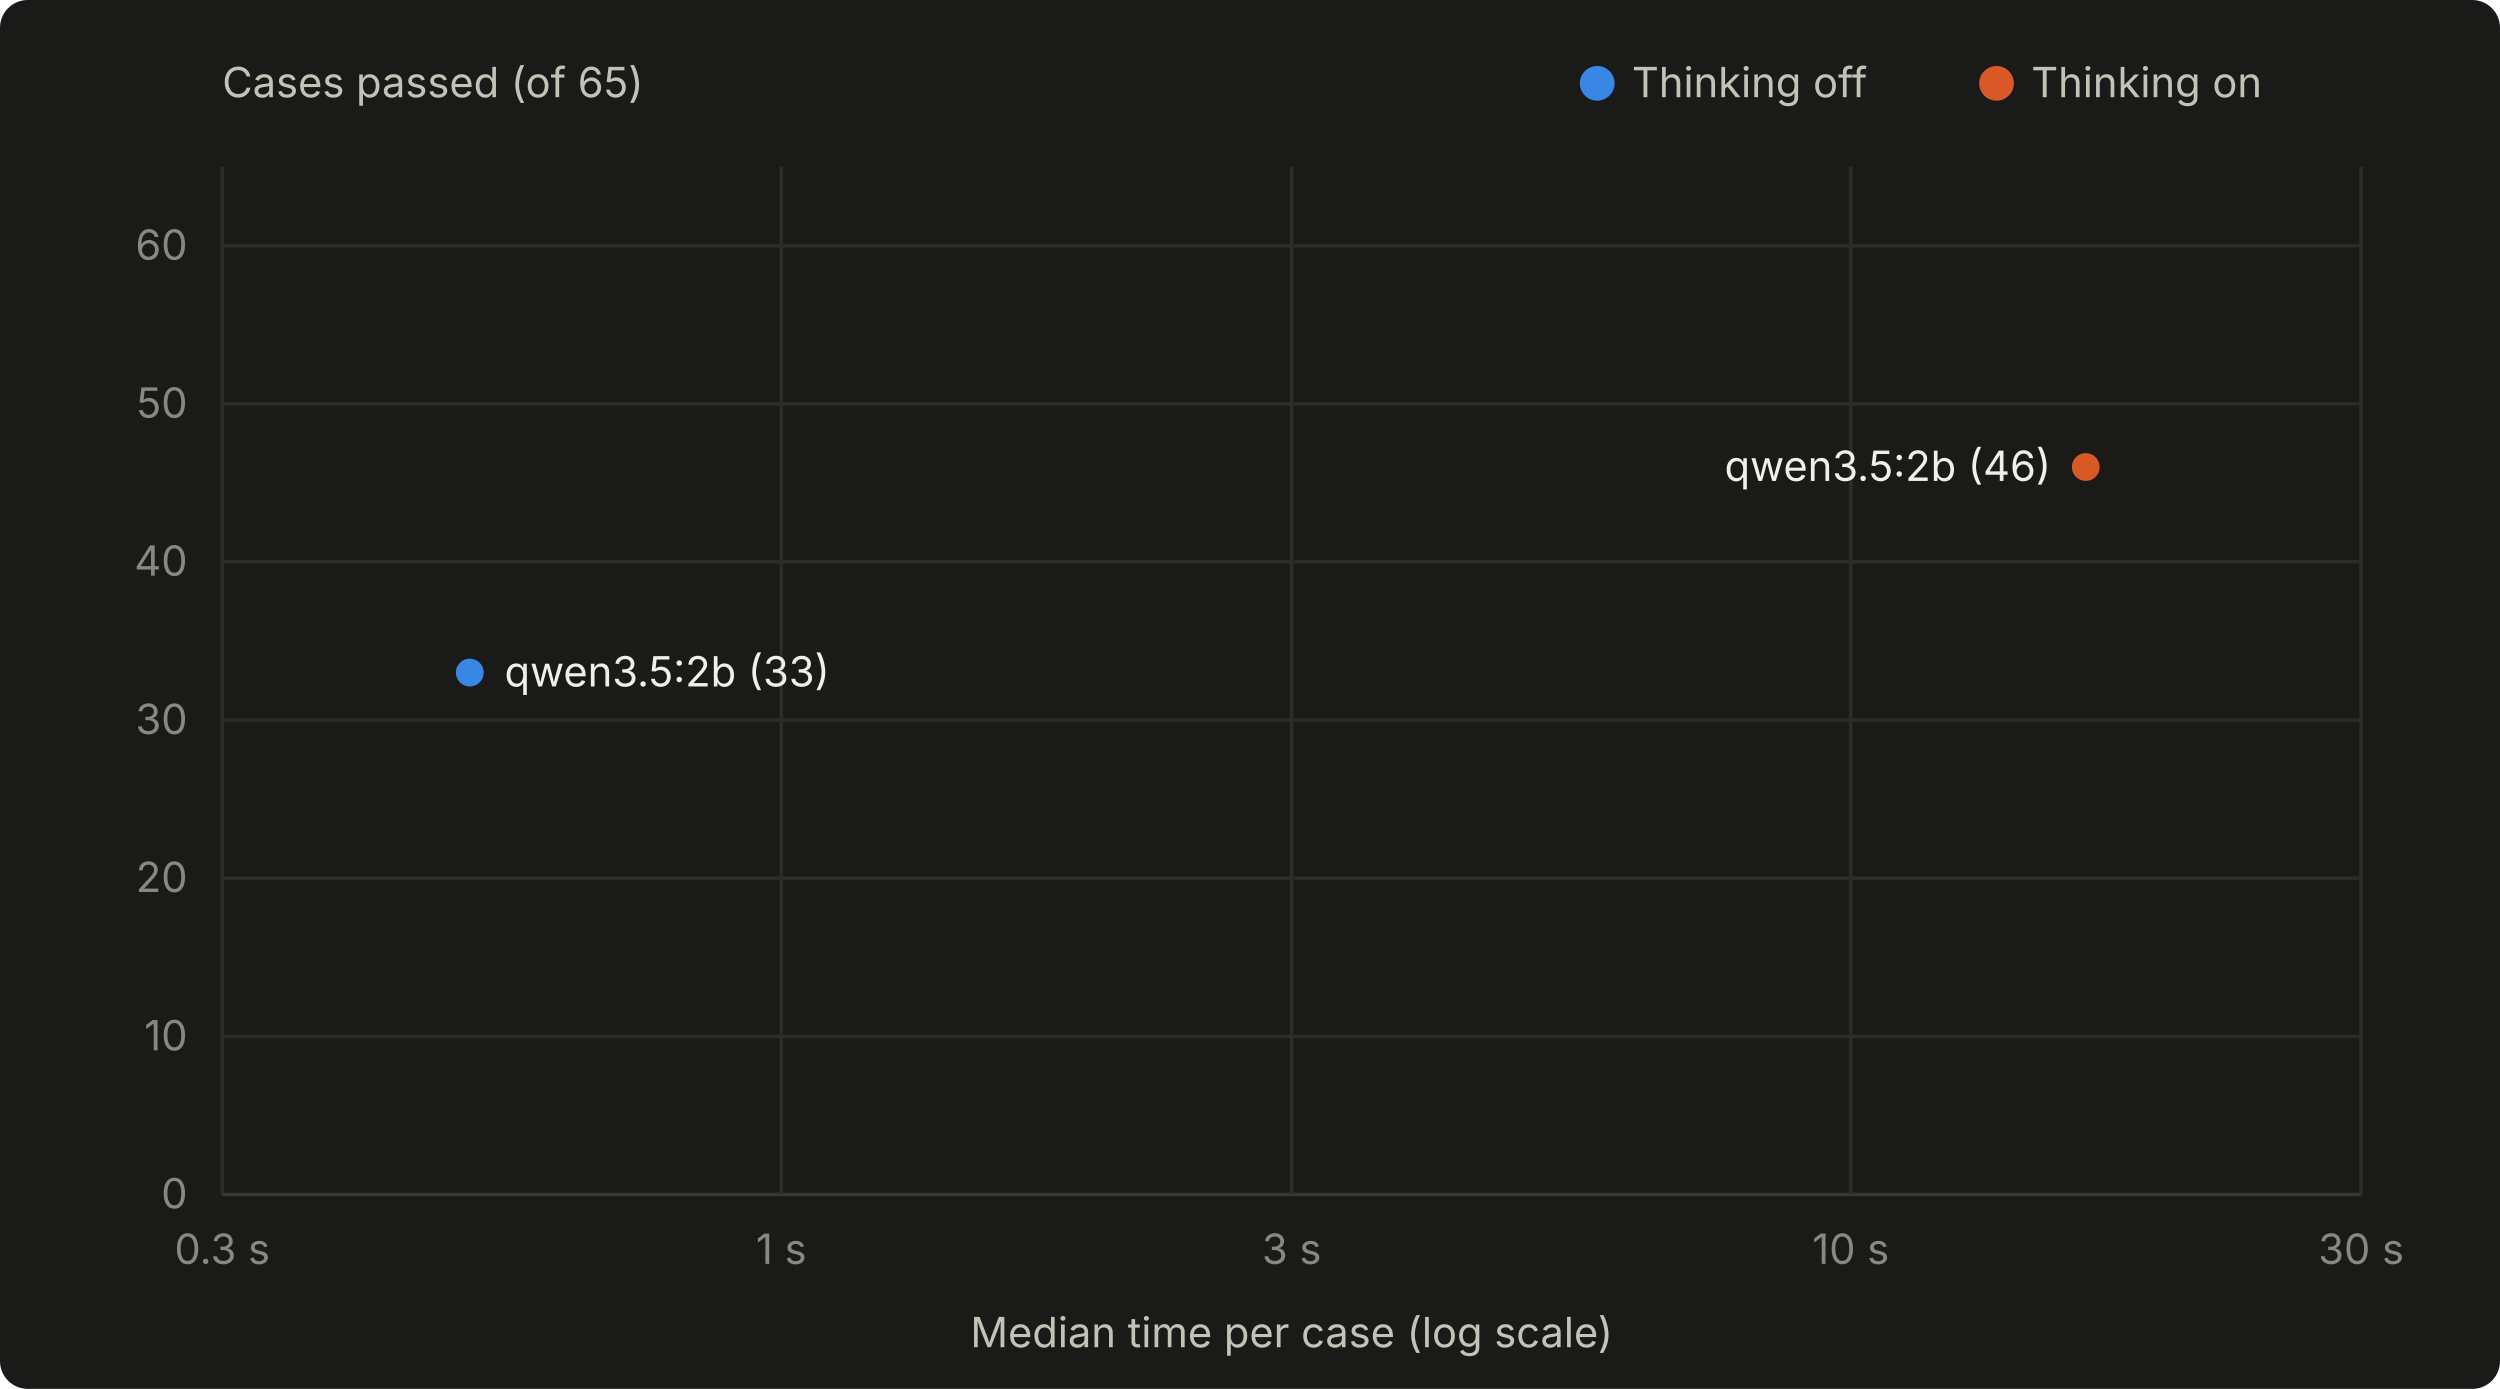
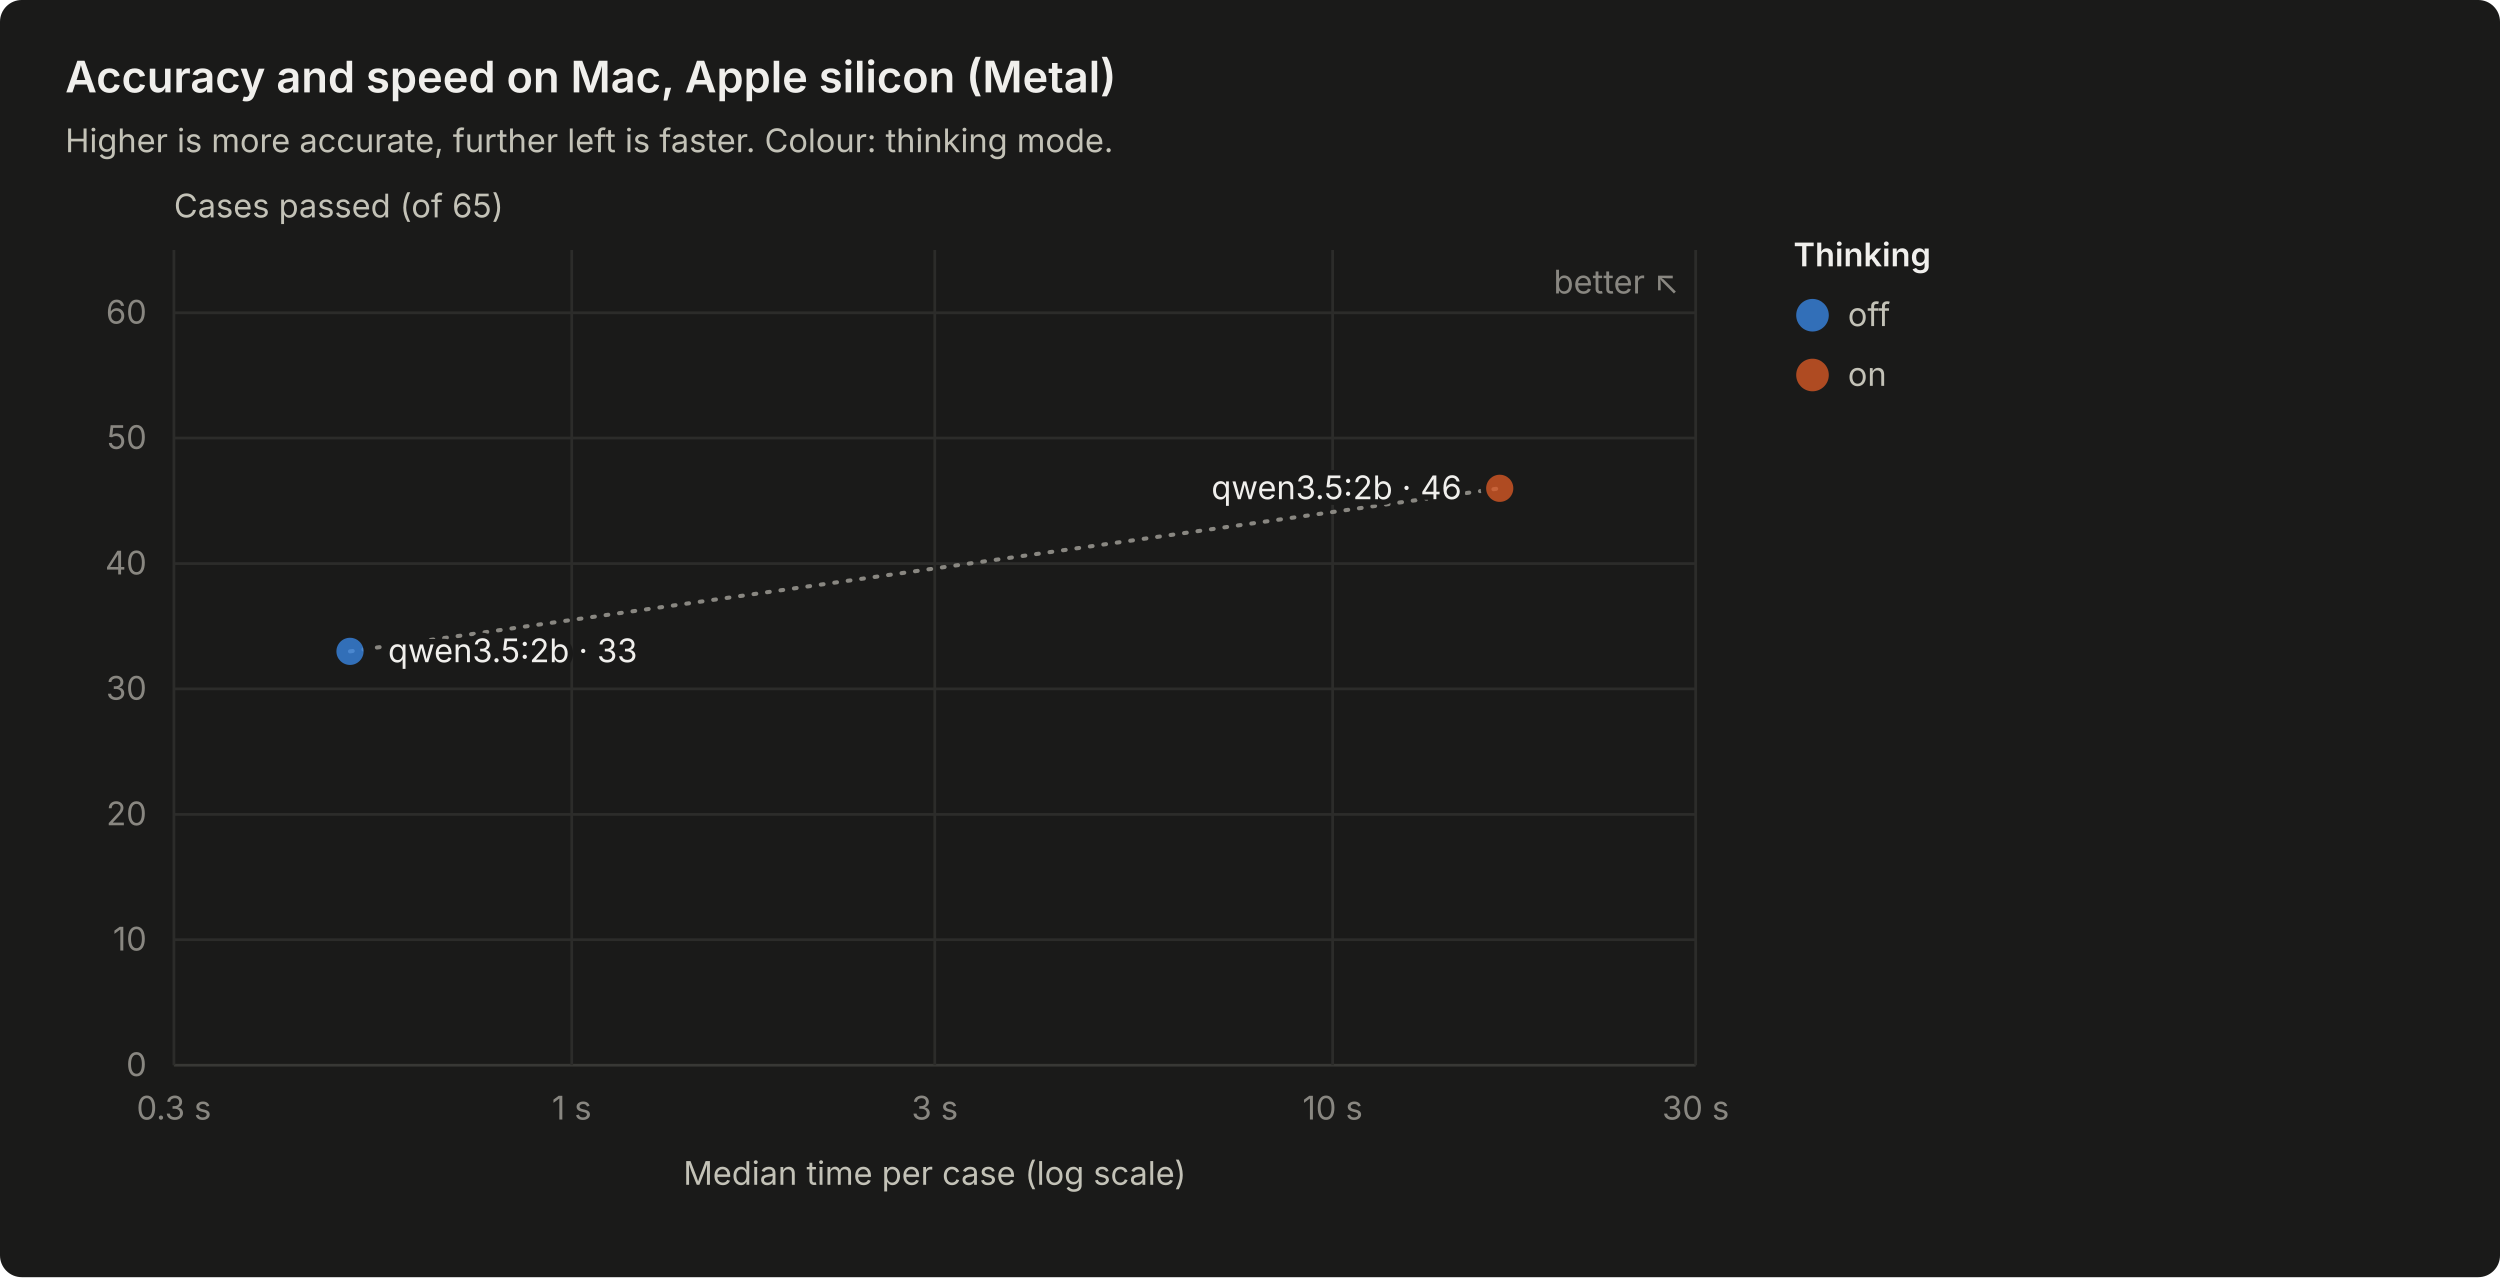
- <svg xmlns="http://www.w3.org/2000/svg" width="720" height="400" viewBox="0 0 720 400" role="img" aria-label="Score against median time per case">
-   <rect width="720" height="400" rx="8" fill="#1a1a19" />
-   <line x1="64" x2="680" y1="344.0" y2="344.0" stroke="#383835" stroke-width="1" />
-   <text x="54" y="348.0" text-anchor="end" font-size="12" fill="#898781" font-family="system-ui, -apple-system, Segoe UI, sans-serif">0</text>
-   <line x1="64" x2="680" y1="298.5" y2="298.5" stroke="#2c2c2a" stroke-width="1" />
-   <text x="54" y="302.5" text-anchor="end" font-size="12" fill="#898781" font-family="system-ui, -apple-system, Segoe UI, sans-serif">10</text>
-   <line x1="64" x2="680" y1="252.9" y2="252.9" stroke="#2c2c2a" stroke-width="1" />
-   <text x="54" y="256.9" text-anchor="end" font-size="12" fill="#898781" font-family="system-ui, -apple-system, Segoe UI, sans-serif">20</text>
-   <line x1="64" x2="680" y1="207.4" y2="207.4" stroke="#2c2c2a" stroke-width="1" />
-   <text x="54" y="211.4" text-anchor="end" font-size="12" fill="#898781" font-family="system-ui, -apple-system, Segoe UI, sans-serif">30</text>
-   <line x1="64" x2="680" y1="161.8" y2="161.8" stroke="#2c2c2a" stroke-width="1" />
-   <text x="54" y="165.8" text-anchor="end" font-size="12" fill="#898781" font-family="system-ui, -apple-system, Segoe UI, sans-serif">40</text>
-   <line x1="64" x2="680" y1="116.3" y2="116.3" stroke="#2c2c2a" stroke-width="1" />
-   <text x="54" y="120.3" text-anchor="end" font-size="12" fill="#898781" font-family="system-ui, -apple-system, Segoe UI, sans-serif">50</text>
-   <line x1="64" x2="680" y1="70.8" y2="70.8" stroke="#2c2c2a" stroke-width="1" />
-   <text x="54" y="74.8" text-anchor="end" font-size="12" fill="#898781" font-family="system-ui, -apple-system, Segoe UI, sans-serif">60</text>
-   <line x1="64.0" x2="64.0" y1="48" y2="344" stroke="#2c2c2a" stroke-width="1" />
-   <text x="64.0" y="364" text-anchor="middle" font-size="12" fill="#898781" font-family="system-ui, -apple-system, Segoe UI, sans-serif">0.3 s</text>
-   <line x1="225.0" x2="225.0" y1="48" y2="344" stroke="#2c2c2a" stroke-width="1" />
-   <text x="225.0" y="364" text-anchor="middle" font-size="12" fill="#898781" font-family="system-ui, -apple-system, Segoe UI, sans-serif">1 s</text>
-   <line x1="372.0" x2="372.0" y1="48" y2="344" stroke="#2c2c2a" stroke-width="1" />
-   <text x="372.0" y="364" text-anchor="middle" font-size="12" fill="#898781" font-family="system-ui, -apple-system, Segoe UI, sans-serif">3 s</text>
-   <line x1="533.0" x2="533.0" y1="48" y2="344" stroke="#2c2c2a" stroke-width="1" />
-   <text x="533.0" y="364" text-anchor="middle" font-size="12" fill="#898781" font-family="system-ui, -apple-system, Segoe UI, sans-serif">10 s</text>
-   <line x1="680.0" x2="680.0" y1="48" y2="344" stroke="#2c2c2a" stroke-width="1" />
-   <text x="680.0" y="364" text-anchor="middle" font-size="12" fill="#898781" font-family="system-ui, -apple-system, Segoe UI, sans-serif">30 s</text>
-   <text x="372.0" y="388" text-anchor="middle" font-size="12" fill="#c3c2b7" font-family="system-ui, -apple-system, Segoe UI, sans-serif">Median time per case (log scale)</text>
-   <text x="64" y="28" font-size="12" fill="#c3c2b7" font-family="system-ui, -apple-system, Segoe UI, sans-serif">Cases passed (of 65)</text>
-   <circle cx="460" cy="24" r="5" fill="#3987e5" />
-   <text x="470" y="28" font-size="12" fill="#c3c2b7" font-family="system-ui, -apple-system, Segoe UI, sans-serif">Thinking off</text>
-   <circle cx="575" cy="24" r="5" fill="#d95926" />
-   <text x="585" y="28" font-size="12" fill="#c3c2b7" font-family="system-ui, -apple-system, Segoe UI, sans-serif">Thinking on</text>
-   <circle cx="135.3" cy="193.7" r="5" fill="#3987e5" stroke="#1a1a19" stroke-width="2" />
-   <text x="145.3" y="197.7" font-size="12" text-anchor="start" fill="#f0efec" font-family="system-ui, -apple-system, Segoe UI, sans-serif">qwen3.5:2b (33)</text>
-   <circle cx="600.7" cy="134.5" r="5" fill="#d95926" stroke="#1a1a19" stroke-width="2" />
-   <text x="590.7" y="138.5" font-size="12" text-anchor="end" fill="#f0efec" font-family="system-ui, -apple-system, Segoe UI, sans-serif">qwen3.5:2b (46)</text>
+ <svg xmlns="http://www.w3.org/2000/svg" width="920" height="470" viewBox="0 0 920 470" role="img" aria-label="Accuracy and speed on Mac, Apple silicon (Metal)">
+   <rect width="920" height="470" rx="8" fill="#1a1a19" />
+   <text x="24.0" y="34.0" font-size="16" font-weight="600" text-anchor="start" fill="#f0efec" font-family="system-ui, -apple-system, Segoe UI, sans-serif">Accuracy and speed on Mac, Apple silicon (Metal)</text>
+   <text x="24.0" y="56.0" font-size="12" font-weight="normal" text-anchor="start" fill="#c3c2b7" font-family="system-ui, -apple-system, Segoe UI, sans-serif">Higher is more accurate, further left is faster. Colour: thinking mode.</text>
+   <line x1="64" x2="624" y1="392.0" y2="392.0" stroke="#383835" stroke-width="1" />
+   <text x="54.0" y="396.0" font-size="12" font-weight="normal" text-anchor="end" fill="#898781" font-family="system-ui, -apple-system, Segoe UI, sans-serif">0</text>
+   <line x1="64" x2="624" y1="345.8" y2="345.8" stroke="#2c2c2a" stroke-width="1" />
+   <text x="54.0" y="349.8" font-size="12" font-weight="normal" text-anchor="end" fill="#898781" font-family="system-ui, -apple-system, Segoe UI, sans-serif">10</text>
+   <line x1="64" x2="624" y1="299.7" y2="299.7" stroke="#2c2c2a" stroke-width="1" />
+   <text x="54.0" y="303.7" font-size="12" font-weight="normal" text-anchor="end" fill="#898781" font-family="system-ui, -apple-system, Segoe UI, sans-serif">20</text>
+   <line x1="64" x2="624" y1="253.5" y2="253.5" stroke="#2c2c2a" stroke-width="1" />
+   <text x="54.0" y="257.5" font-size="12" font-weight="normal" text-anchor="end" fill="#898781" font-family="system-ui, -apple-system, Segoe UI, sans-serif">30</text>
+   <line x1="64" x2="624" y1="207.4" y2="207.4" stroke="#2c2c2a" stroke-width="1" />
+   <text x="54.0" y="211.4" font-size="12" font-weight="normal" text-anchor="end" fill="#898781" font-family="system-ui, -apple-system, Segoe UI, sans-serif">40</text>
+   <line x1="64" x2="624" y1="161.2" y2="161.2" stroke="#2c2c2a" stroke-width="1" />
+   <text x="54.0" y="165.2" font-size="12" font-weight="normal" text-anchor="end" fill="#898781" font-family="system-ui, -apple-system, Segoe UI, sans-serif">50</text>
+   <line x1="64" x2="624" y1="115.1" y2="115.1" stroke="#2c2c2a" stroke-width="1" />
+   <text x="54.0" y="119.1" font-size="12" font-weight="normal" text-anchor="end" fill="#898781" font-family="system-ui, -apple-system, Segoe UI, sans-serif">60</text>
+   <line x1="64.0" x2="64.0" y1="92" y2="392" stroke="#2c2c2a" stroke-width="1" />
+   <text x="64.0" y="412.0" font-size="12" font-weight="normal" text-anchor="middle" fill="#898781" font-family="system-ui, -apple-system, Segoe UI, sans-serif">0.3 s</text>
+   <line x1="210.4" x2="210.4" y1="92" y2="392" stroke="#2c2c2a" stroke-width="1" />
+   <text x="210.4" y="412.0" font-size="12" font-weight="normal" text-anchor="middle" fill="#898781" font-family="system-ui, -apple-system, Segoe UI, sans-serif">1 s</text>
+   <line x1="344.0" x2="344.0" y1="92" y2="392" stroke="#2c2c2a" stroke-width="1" />
+   <text x="344.0" y="412.0" font-size="12" font-weight="normal" text-anchor="middle" fill="#898781" font-family="system-ui, -apple-system, Segoe UI, sans-serif">3 s</text>
+   <line x1="490.4" x2="490.4" y1="92" y2="392" stroke="#2c2c2a" stroke-width="1" />
+   <text x="490.4" y="412.0" font-size="12" font-weight="normal" text-anchor="middle" fill="#898781" font-family="system-ui, -apple-system, Segoe UI, sans-serif">10 s</text>
+   <line x1="624.0" x2="624.0" y1="92" y2="392" stroke="#2c2c2a" stroke-width="1" />
+   <text x="624.0" y="412.0" font-size="12" font-weight="normal" text-anchor="middle" fill="#898781" font-family="system-ui, -apple-system, Segoe UI, sans-serif">30 s</text>
+   <text x="344.0" y="436.0" font-size="12" font-weight="normal" text-anchor="middle" fill="#c3c2b7" font-family="system-ui, -apple-system, Segoe UI, sans-serif">Median time per case (log scale)</text>
+   <text x="64.0" y="80.0" font-size="12" font-weight="normal" text-anchor="start" fill="#c3c2b7" font-family="system-ui, -apple-system, Segoe UI, sans-serif">Cases passed (of 65)</text>
+   <text x="618.0" y="108.0" font-size="12" font-weight="normal" text-anchor="end" fill="#898781" font-family="system-ui, -apple-system, Segoe UI, sans-serif">better ↖</text>
+   <line x1="128.8" y1="239.7" x2="551.9" y2="179.7" stroke="#898781" stroke-width="1.5" stroke-dasharray="1 4" stroke-linecap="round" />
+   <circle cx="128.8" cy="239.7" r="6.0" fill="#3987e5" fill-opacity="0.78" stroke="#1a1a19" stroke-width="2" />
+   <circle cx="551.9" cy="179.7" r="6.0" fill="#d95926" fill-opacity="0.78" stroke="#1a1a19" stroke-width="2" />
+   <text x="537.9" y="183.7" font-size="12" font-weight="normal" text-anchor="end" fill="#f0efec" stroke="#1a1a19" stroke-width="4" paint-order="stroke" font-family="system-ui, -apple-system, Segoe UI, sans-serif">qwen3.5:2b · 46</text>
+   <text x="142.8" y="243.7" font-size="12" font-weight="normal" text-anchor="start" fill="#f0efec" stroke="#1a1a19" stroke-width="4" paint-order="stroke" font-family="system-ui, -apple-system, Segoe UI, sans-serif">qwen3.5:2b · 33</text>
+   <text x="660.0" y="98.0" font-size="12" font-weight="600" text-anchor="start" fill="#f0efec" font-family="system-ui, -apple-system, Segoe UI, sans-serif">Thinking</text>
+   <circle cx="667" cy="116" r="6" fill="#3987e5" fill-opacity="0.78" />
+   <text x="680.0" y="120.0" font-size="12" font-weight="normal" text-anchor="start" fill="#c3c2b7" font-family="system-ui, -apple-system, Segoe UI, sans-serif">off</text>
+   <circle cx="667" cy="138" r="6" fill="#d95926" fill-opacity="0.78" />
+   <text x="680.0" y="142.0" font-size="12" font-weight="normal" text-anchor="start" fill="#c3c2b7" font-family="system-ui, -apple-system, Segoe UI, sans-serif">on</text>
</svg>
